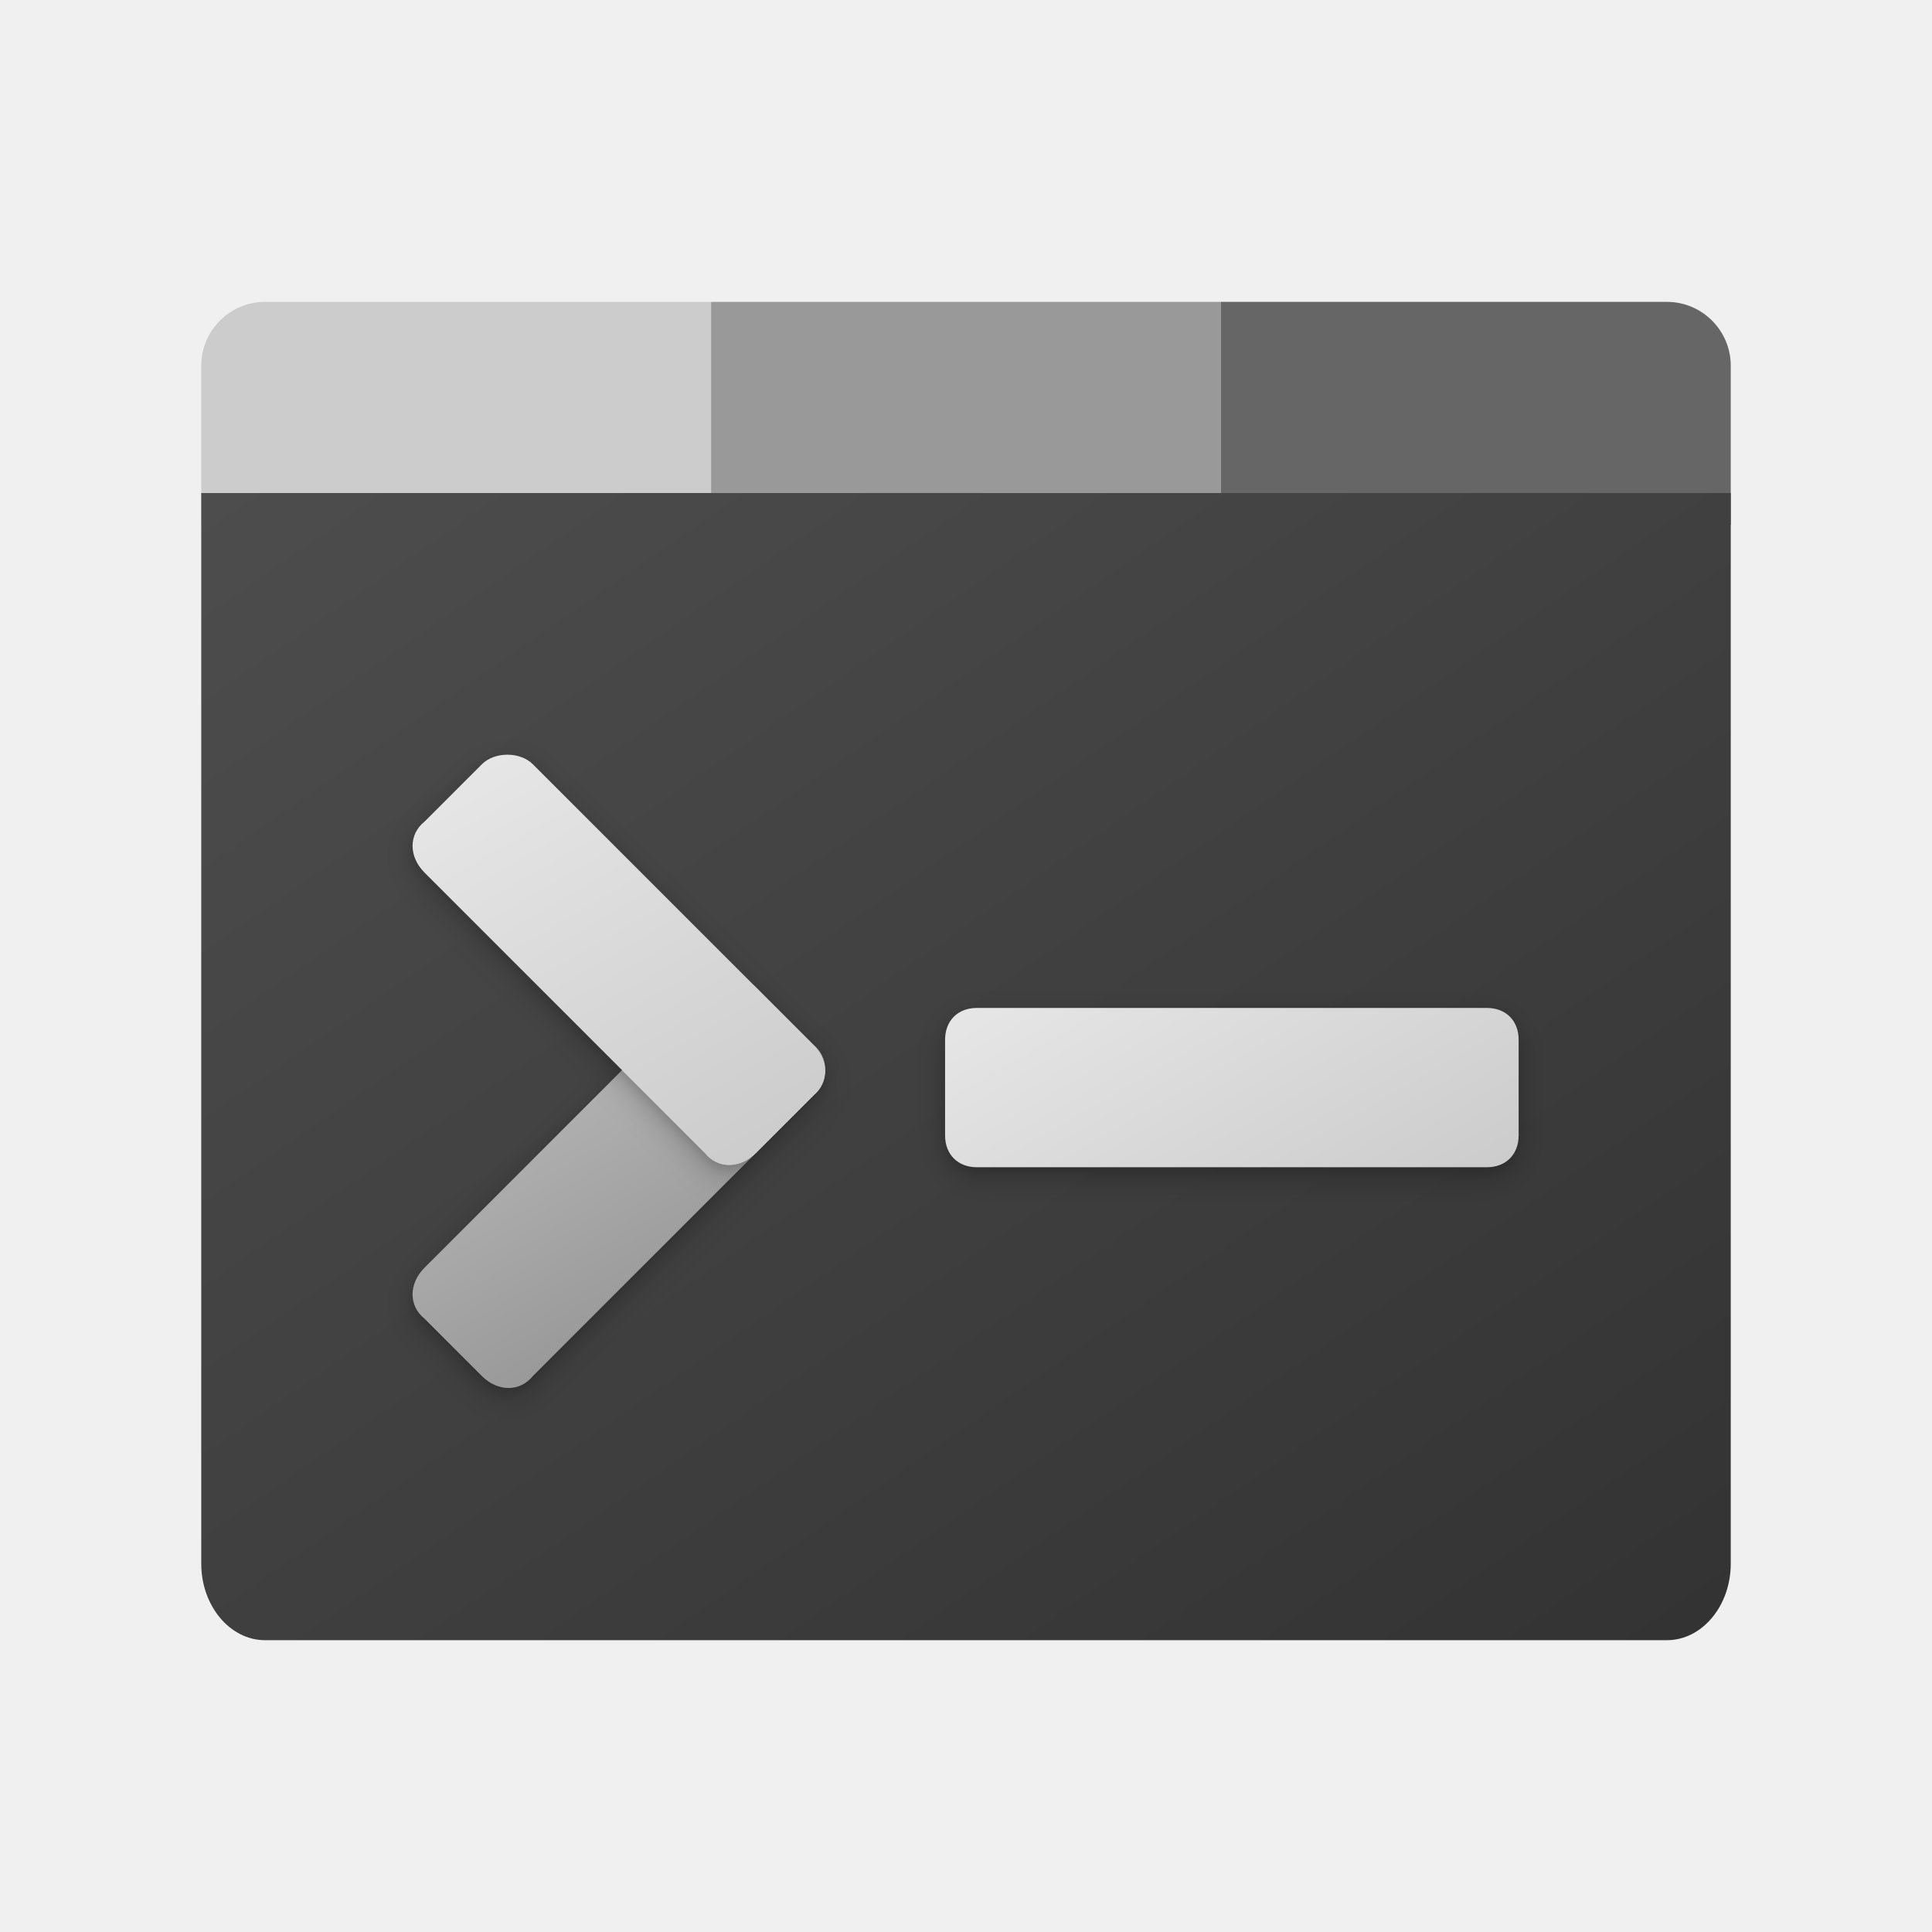
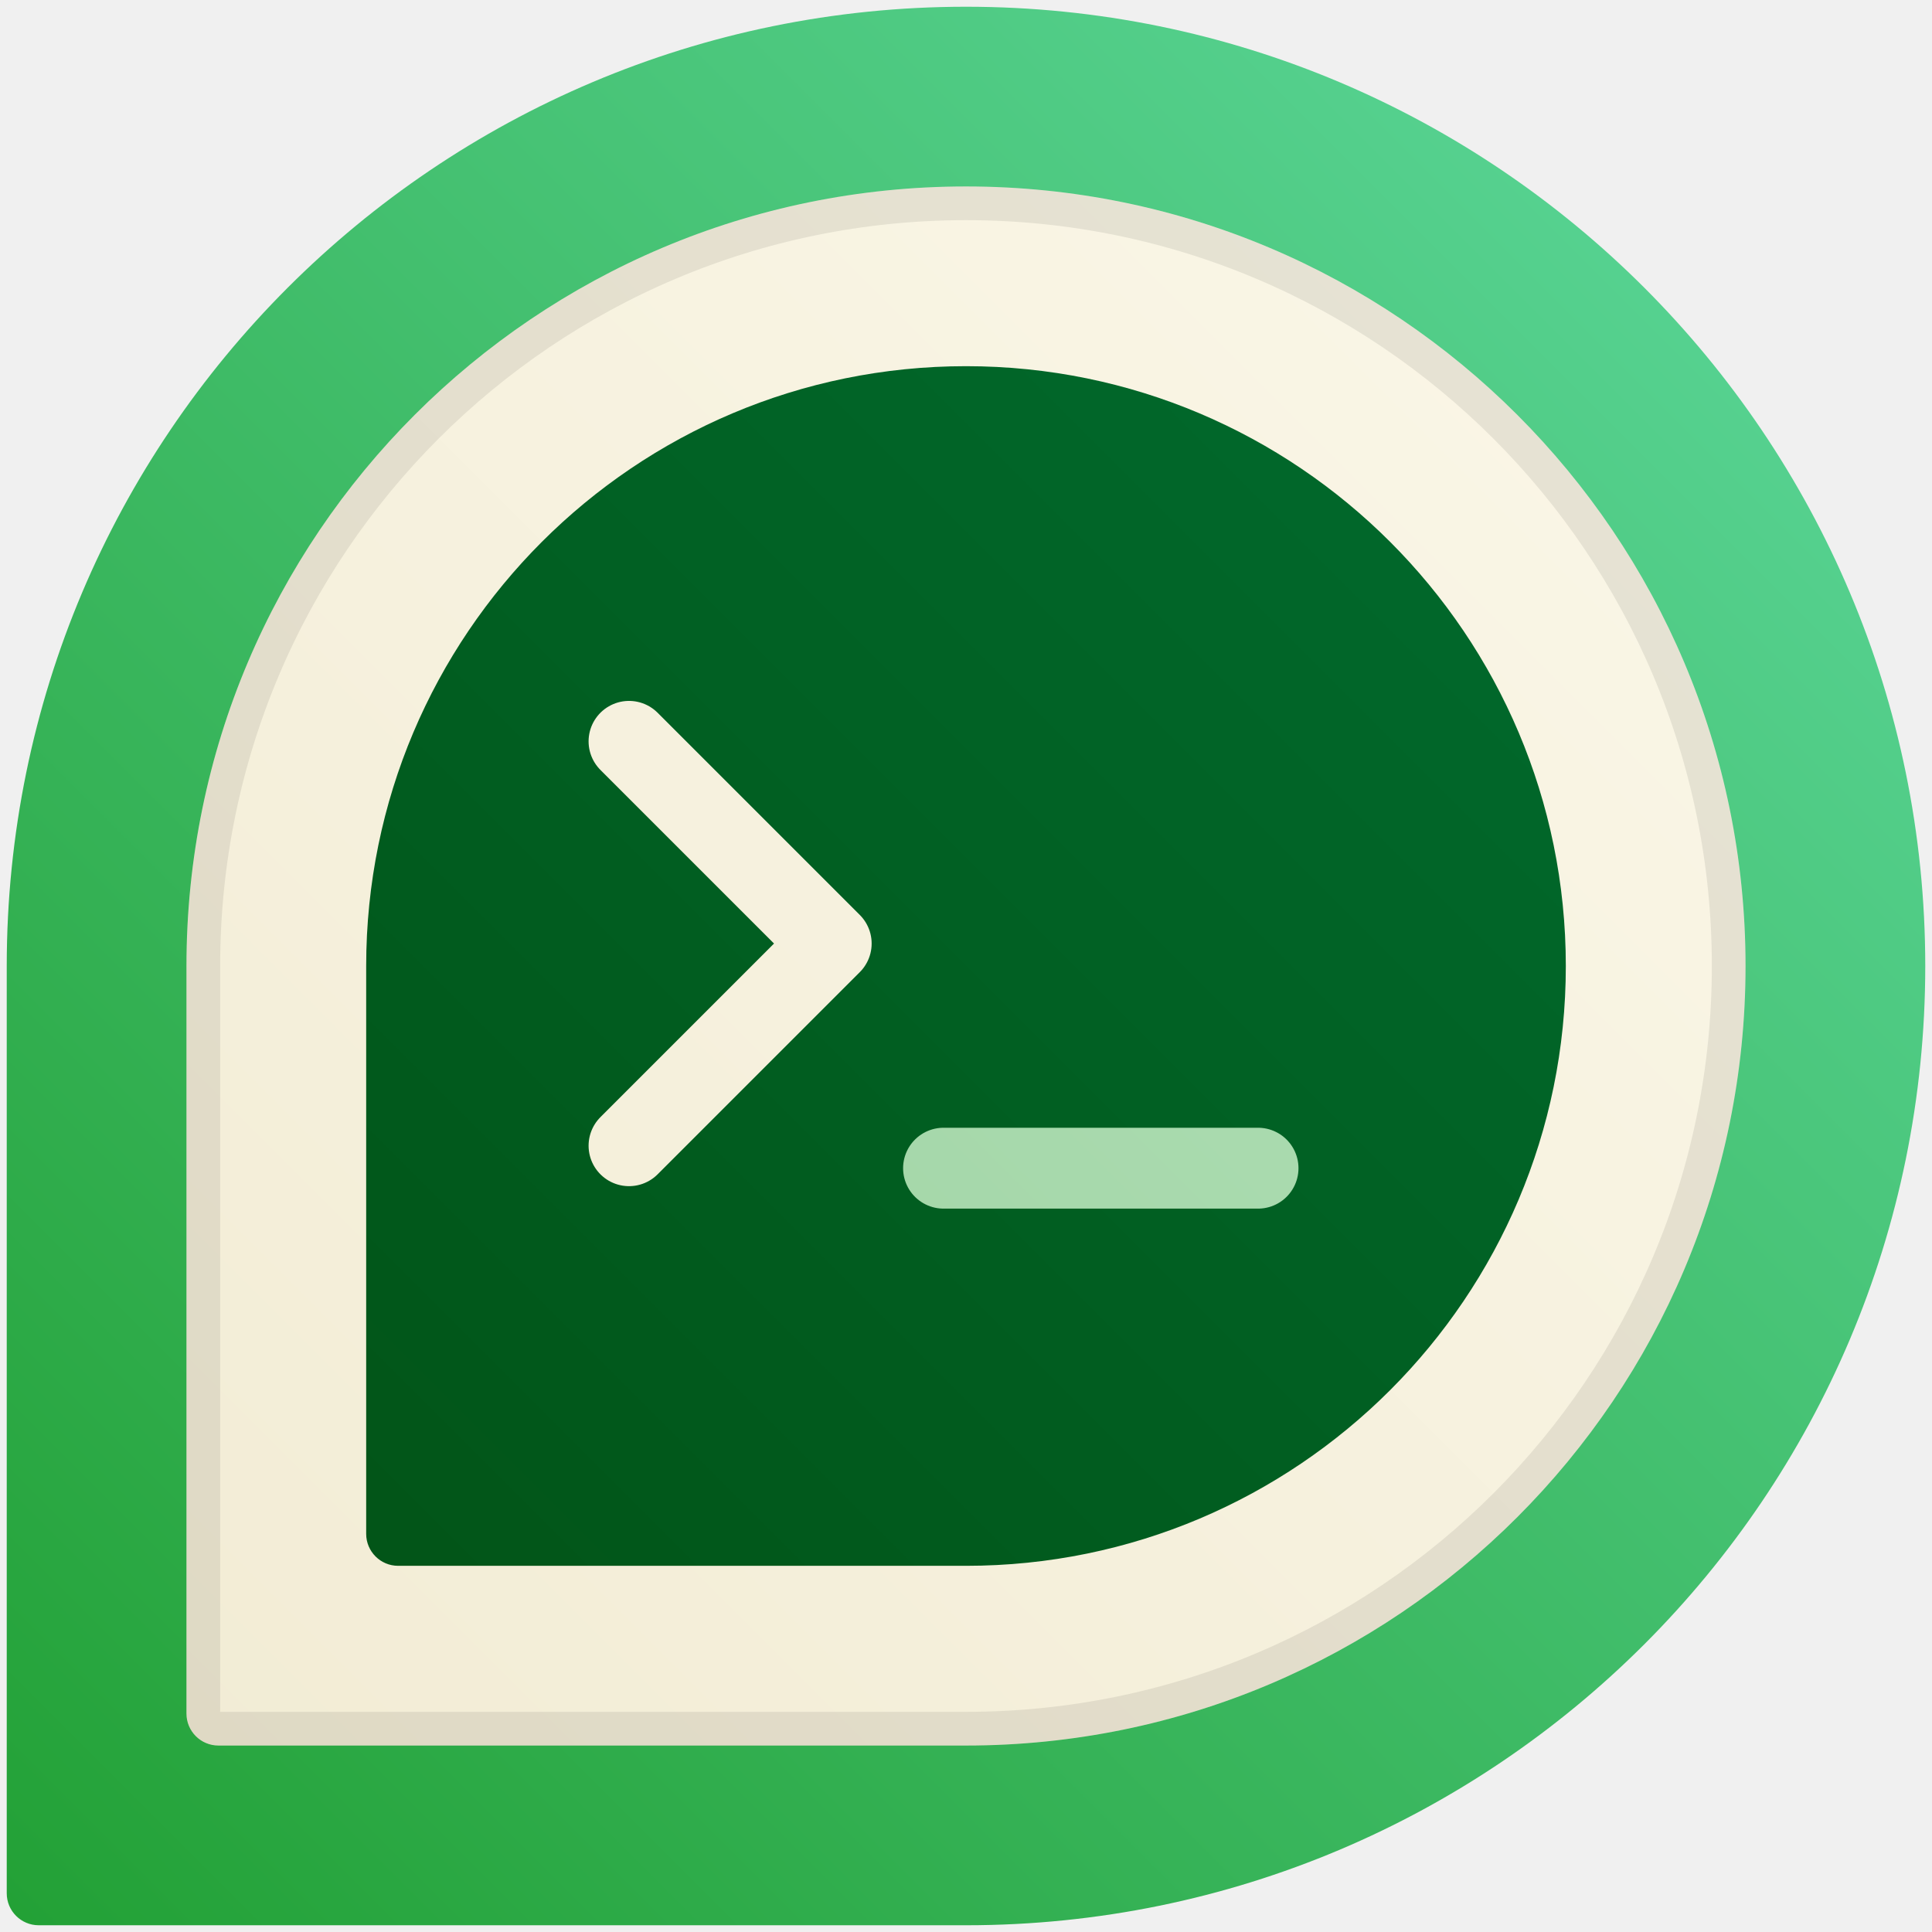
- <svg xmlns="http://www.w3.org/2000/svg" width="192" height="192" viewBox="0 0 192 192" fill="none">
-   <g clip-path="url(#clip0_1_41)">
-     <path d="M20 52.167H70.667V30H26.333C22.85 30 20 32.85 20 36.333V52.167Z" fill="#CCCCCC" />
-     <path d="M121.333 30H70.667V52.167H121.333V30Z" fill="#999999" />
-     <path d="M172 52.167H121.333V30H165.667C169.15 30 172 32.85 172 36.333V52.167Z" fill="#666666" />
-     <path d="M165.667 163H26.333C22.85 163 20 159.58 20 155.4V49H172V155.4C172 159.58 169.15 163 165.667 163Z" fill="url(#paint0_linear_1_41)" />
-     <g filter="url(#filter0_dd_1_41)">
-       <path d="M70.054 98.117L42.188 125.983C40.604 127.567 40.604 129.783 42.188 131.05L47.888 136.75C49.471 138.333 51.688 138.333 52.954 136.75L80.821 108.883C82.404 107.3 82.404 105.083 80.821 103.817L75.121 98.117C73.854 96.85 71.321 96.85 70.054 98.117Z" fill="url(#paint1_linear_1_41)" />
-       <mask id="mask0_1_41" style="mask-type:alpha" maskUnits="userSpaceOnUse" x="41" y="97" width="42" height="41">
-         <path d="M70.054 98.117L42.188 125.983C40.604 127.567 40.604 129.783 42.188 131.05L47.888 136.75C49.471 138.333 51.688 138.333 52.954 136.75L80.821 108.883C82.404 107.3 82.404 105.083 80.821 103.817L75.121 98.117C73.854 96.85 71.321 96.85 70.054 98.117Z" fill="url(#paint2_linear_1_41)" />
-       </mask>
-       <g mask="url(#mask0_1_41)">
-         <g filter="url(#filter1_dd_1_41)">
-           <path d="M52.954 75.95L80.821 103.817C82.404 105.4 82.404 107.617 80.821 108.883L75.121 114.583C73.537 116.167 71.321 116.167 70.054 114.583L42.188 86.717C40.604 85.133 40.604 82.917 42.188 81.65L47.888 75.95C49.154 74.683 51.688 74.683 52.954 75.95Z" fill="url(#paint3_linear_1_41)" />
-         </g>
-       </g>
-       <path d="M52.954 75.95L80.821 103.817C82.404 105.4 82.404 107.617 80.821 108.883L75.121 114.583C73.537 116.167 71.321 116.167 70.054 114.583L42.188 86.717C40.604 85.133 40.604 82.917 42.188 81.65L47.888 75.95C49.154 74.683 51.688 74.683 52.954 75.95Z" fill="url(#paint4_linear_1_41)" />
-     </g>
-     <g filter="url(#filter2_dd_1_41)">
-       <path d="M147.754 100.167H97.088C95.188 100.167 93.921 101.433 93.921 103.333V112.833C93.921 114.733 95.188 116 97.088 116H147.754C149.654 116 150.921 114.733 150.921 112.833V103.333C150.921 101.433 149.654 100.167 147.754 100.167Z" fill="url(#paint5_linear_1_41)" />
-     </g>
-   </g>
+ <svg xmlns="http://www.w3.org/2000/svg" width="86" height="86" viewBox="0 0 86 86">
  <defs>
-     <filter id="filter0_dd_1_41" x="38" y="73" width="47.008" height="68.938" filterUnits="userSpaceOnUse" color-interpolation-filters="sRGB">
-       <feFlood flood-opacity="0" result="BackgroundImageFix" />
-       <feColorMatrix in="SourceAlpha" type="matrix" values="0 0 0 0 0 0 0 0 0 0 0 0 0 0 0 0 0 0 127 0" result="hardAlpha" />
-       <feOffset dy="0.5" />
-       <feGaussianBlur stdDeviation="0.5" />
-       <feColorMatrix type="matrix" values="0 0 0 0 0 0 0 0 0 0 0 0 0 0 0 0 0 0 0.1 0" />
-       <feBlend mode="normal" in2="BackgroundImageFix" result="effect1_dropShadow_1_41" />
-       <feColorMatrix in="SourceAlpha" type="matrix" values="0 0 0 0 0 0 0 0 0 0 0 0 0 0 0 0 0 0 127 0" result="hardAlpha" />
-       <feOffset dy="1" />
-       <feGaussianBlur stdDeviation="1.5" />
-       <feColorMatrix type="matrix" values="0 0 0 0 0 0 0 0 0 0 0 0 0 0 0 0 0 0 0.2 0" />
-       <feBlend mode="normal" in2="effect1_dropShadow_1_41" result="effect2_dropShadow_1_41" />
-       <feBlend mode="normal" in="SourceGraphic" in2="effect2_dropShadow_1_41" result="shape" />
-     </filter>
-     <filter id="filter1_dd_1_41" x="38" y="73" width="47.008" height="46.771" filterUnits="userSpaceOnUse" color-interpolation-filters="sRGB">
-       <feFlood flood-opacity="0" result="BackgroundImageFix" />
-       <feColorMatrix in="SourceAlpha" type="matrix" values="0 0 0 0 0 0 0 0 0 0 0 0 0 0 0 0 0 0 127 0" result="hardAlpha" />
-       <feOffset dy="0.5" />
-       <feGaussianBlur stdDeviation="0.5" />
-       <feColorMatrix type="matrix" values="0 0 0 0 0 0 0 0 0 0 0 0 0 0 0 0 0 0 0.1 0" />
-       <feBlend mode="normal" in2="BackgroundImageFix" result="effect1_dropShadow_1_41" />
-       <feColorMatrix in="SourceAlpha" type="matrix" values="0 0 0 0 0 0 0 0 0 0 0 0 0 0 0 0 0 0 127 0" result="hardAlpha" />
-       <feOffset dy="1" />
-       <feGaussianBlur stdDeviation="1.5" />
-       <feColorMatrix type="matrix" values="0 0 0 0 0 0 0 0 0 0 0 0 0 0 0 0 0 0 0.2 0" />
-       <feBlend mode="normal" in2="effect1_dropShadow_1_41" result="effect2_dropShadow_1_41" />
-       <feBlend mode="normal" in="SourceGraphic" in2="effect2_dropShadow_1_41" result="shape" />
-     </filter>
-     <filter id="filter2_dd_1_41" x="90.921" y="98.167" width="63" height="21.833" filterUnits="userSpaceOnUse" color-interpolation-filters="sRGB">
-       <feFlood flood-opacity="0" result="BackgroundImageFix" />
-       <feColorMatrix in="SourceAlpha" type="matrix" values="0 0 0 0 0 0 0 0 0 0 0 0 0 0 0 0 0 0 127 0" result="hardAlpha" />
-       <feOffset dy="0.5" />
-       <feGaussianBlur stdDeviation="0.5" />
-       <feColorMatrix type="matrix" values="0 0 0 0 0 0 0 0 0 0 0 0 0 0 0 0 0 0 0.1 0" />
-       <feBlend mode="normal" in2="BackgroundImageFix" result="effect1_dropShadow_1_41" />
-       <feColorMatrix in="SourceAlpha" type="matrix" values="0 0 0 0 0 0 0 0 0 0 0 0 0 0 0 0 0 0 127 0" result="hardAlpha" />
-       <feOffset dy="1" />
-       <feGaussianBlur stdDeviation="1.5" />
-       <feColorMatrix type="matrix" values="0 0 0 0 0 0 0 0 0 0 0 0 0 0 0 0 0 0 0.2 0" />
-       <feBlend mode="normal" in2="effect1_dropShadow_1_41" result="effect2_dropShadow_1_41" />
-       <feBlend mode="normal" in="SourceGraphic" in2="effect2_dropShadow_1_41" result="shape" />
-     </filter>
-     <linearGradient id="paint0_linear_1_41" x1="135.413" y1="185.138" x2="34.253" y2="39.126" gradientUnits="userSpaceOnUse">
-       <stop stop-color="#333333" />
-       <stop offset="1" stop-color="#4D4D4D" />
+     <linearGradient id="gF" gradientUnits="userSpaceOnUse" x1="0.717" y1="85.283" x2="85.283" y2="0.717">
+       <stop offset="0" stop-color="#23A136" />
+       <stop offset="1" stop-color="#5ED99E" />
    </linearGradient>
-     <linearGradient id="paint1_linear_1_41" x1="67.925" y1="128.82" x2="55.12" y2="106.643" gradientUnits="userSpaceOnUse">
-       <stop stop-color="#999999" />
-       <stop offset="1" stop-color="#B3B3B3" />
+     <linearGradient id="gD" gradientUnits="userSpaceOnUse" x1="0.717" y1="85.283" x2="85.283" y2="0.717">
+       <stop offset="0" stop-color="#036819" />
+       <stop offset="1" stop-color="#0C8F46" />
    </linearGradient>
-     <linearGradient id="paint2_linear_1_41" x1="67.925" y1="128.82" x2="55.12" y2="106.643" gradientUnits="userSpaceOnUse">
-       <stop stop-color="#999999" />
-       <stop offset="1" stop-color="#B3B3B3" />
+     <linearGradient id="gE" gradientUnits="userSpaceOnUse" x1="0.717" y1="85.283" x2="85.283" y2="0.717">
+       <stop offset="0" stop-color="#024E11" />
+       <stop offset="1" stop-color="#007134" />
    </linearGradient>
-     <linearGradient id="paint3_linear_1_41" x1="73.457" y1="116.273" x2="49.588" y2="74.931" gradientUnits="userSpaceOnUse">
-       <stop stop-color="#CCCCCC" />
-       <stop offset="1" stop-color="#E6E6E6" />
+     <linearGradient id="gL" gradientUnits="userSpaceOnUse" x1="0.717" y1="85.283" x2="85.283" y2="0.717">
+       <stop offset="0" stop-color="#2B8A36" />
+       <stop offset="1" stop-color="#53AF6E" />
    </linearGradient>
-     <linearGradient id="paint4_linear_1_41" x1="73.457" y1="116.273" x2="49.588" y2="74.931" gradientUnits="userSpaceOnUse">
-       <stop stop-color="#CCCCCC" />
-       <stop offset="1" stop-color="#E6E6E6" />
+     <linearGradient id="gT" gradientUnits="userSpaceOnUse" x1="0.717" y1="85.283" x2="85.283" y2="0.717">
+       <stop offset="0" stop-color="#99CE9A" />
+       <stop offset="1" stop-color="#B7E5C0" />
    </linearGradient>
-     <linearGradient id="paint5_linear_1_41" x1="132.395" y1="125.358" x2="112.447" y2="90.808" gradientUnits="userSpaceOnUse">
-       <stop stop-color="#CCCCCC" />
-       <stop offset="1" stop-color="#E6E6E6" />
+     <linearGradient id="gC" gradientUnits="userSpaceOnUse" x1="0.717" y1="85.283" x2="85.283" y2="0.717">
+       <stop offset="0" stop-color="#F1EBD3" />
+       <stop offset="1" stop-color="#FCF8EA" />
    </linearGradient>
-     <clipPath id="clip0_1_41">
-       <rect width="152" height="152" fill="white" transform="translate(20 20)" />
-     </clipPath>
+     <radialGradient id="gR" gradientUnits="userSpaceOnUse" cx="40" cy="40" r="24">
+       <stop offset="0" stop-color="#53AF6E" />
+       <stop offset="1" stop-color="#036819" />
+     </radialGradient>
  </defs>
+   <path d="M43.000,0.300 H43.000 A42.700,42.700 0 0 1 85.700,43.000 V43.000 A42.700,42.700 0 0 1 43.000,85.700 H1.723 A1.423,1.423 0 0 1 0.300,84.277 V43.000 A42.700,42.700 0 0 1 43.000,0.300 Z" fill="url(#gF)" />
+   <path d="M43.000,8.300 H43.000 A34.700,34.700 0 0 1 77.700,43.000 V43.000 A34.700,34.700 0 0 1 43.000,77.700 H9.723 A1.423,1.423 0 0 1 8.300,76.277 V43.000 A34.700,34.700 0 0 1 43.000,8.300 Z" fill="url(#gC)" />
+   <clipPath id="face">
+     <path d="M43.000,8.300 H43.000 A34.700,34.700 0 0 1 77.700,43.000 V43.000 A34.700,34.700 0 0 1 43.000,77.700 H9.723 A1.423,1.423 0 0 1 8.300,76.277 V43.000 A34.700,34.700 0 0 1 43.000,8.300 Z" />
+   </clipPath>
+   <path d="M43.000,8.300 H43.000 A34.700,34.700 0 0 1 77.700,43.000 V43.000 A34.700,34.700 0 0 1 43.000,77.700 H9.723 A1.423,1.423 0 0 1 8.300,76.277 V43.000 A34.700,34.700 0 0 1 43.000,8.300 Z" fill="none" stroke="#000000" stroke-opacity="0.08" stroke-width="3" clip-path="url(#face)" />
+   <path d="M43.000,16.300 H43.000 A26.700,26.700 0 0 1 69.700,43.000 V43.000 A26.700,26.700 0 0 1 43.000,69.700 H17.723 A1.423,1.423 0 0 1 16.300,68.277 V43.000 A26.700,26.700 0 0 1 43.000,16.300 Z" fill="url(#gE)" />
+   <path d="M28 33L37 42L28 51" fill="none" stroke="url(#gC)" stroke-width="3.6" stroke-linecap="round" stroke-linejoin="round" />
+   <path d="M42 52H56" fill="none" stroke="url(#gT)" stroke-width="3.6" stroke-linecap="round" stroke-linejoin="round" />
</svg>
